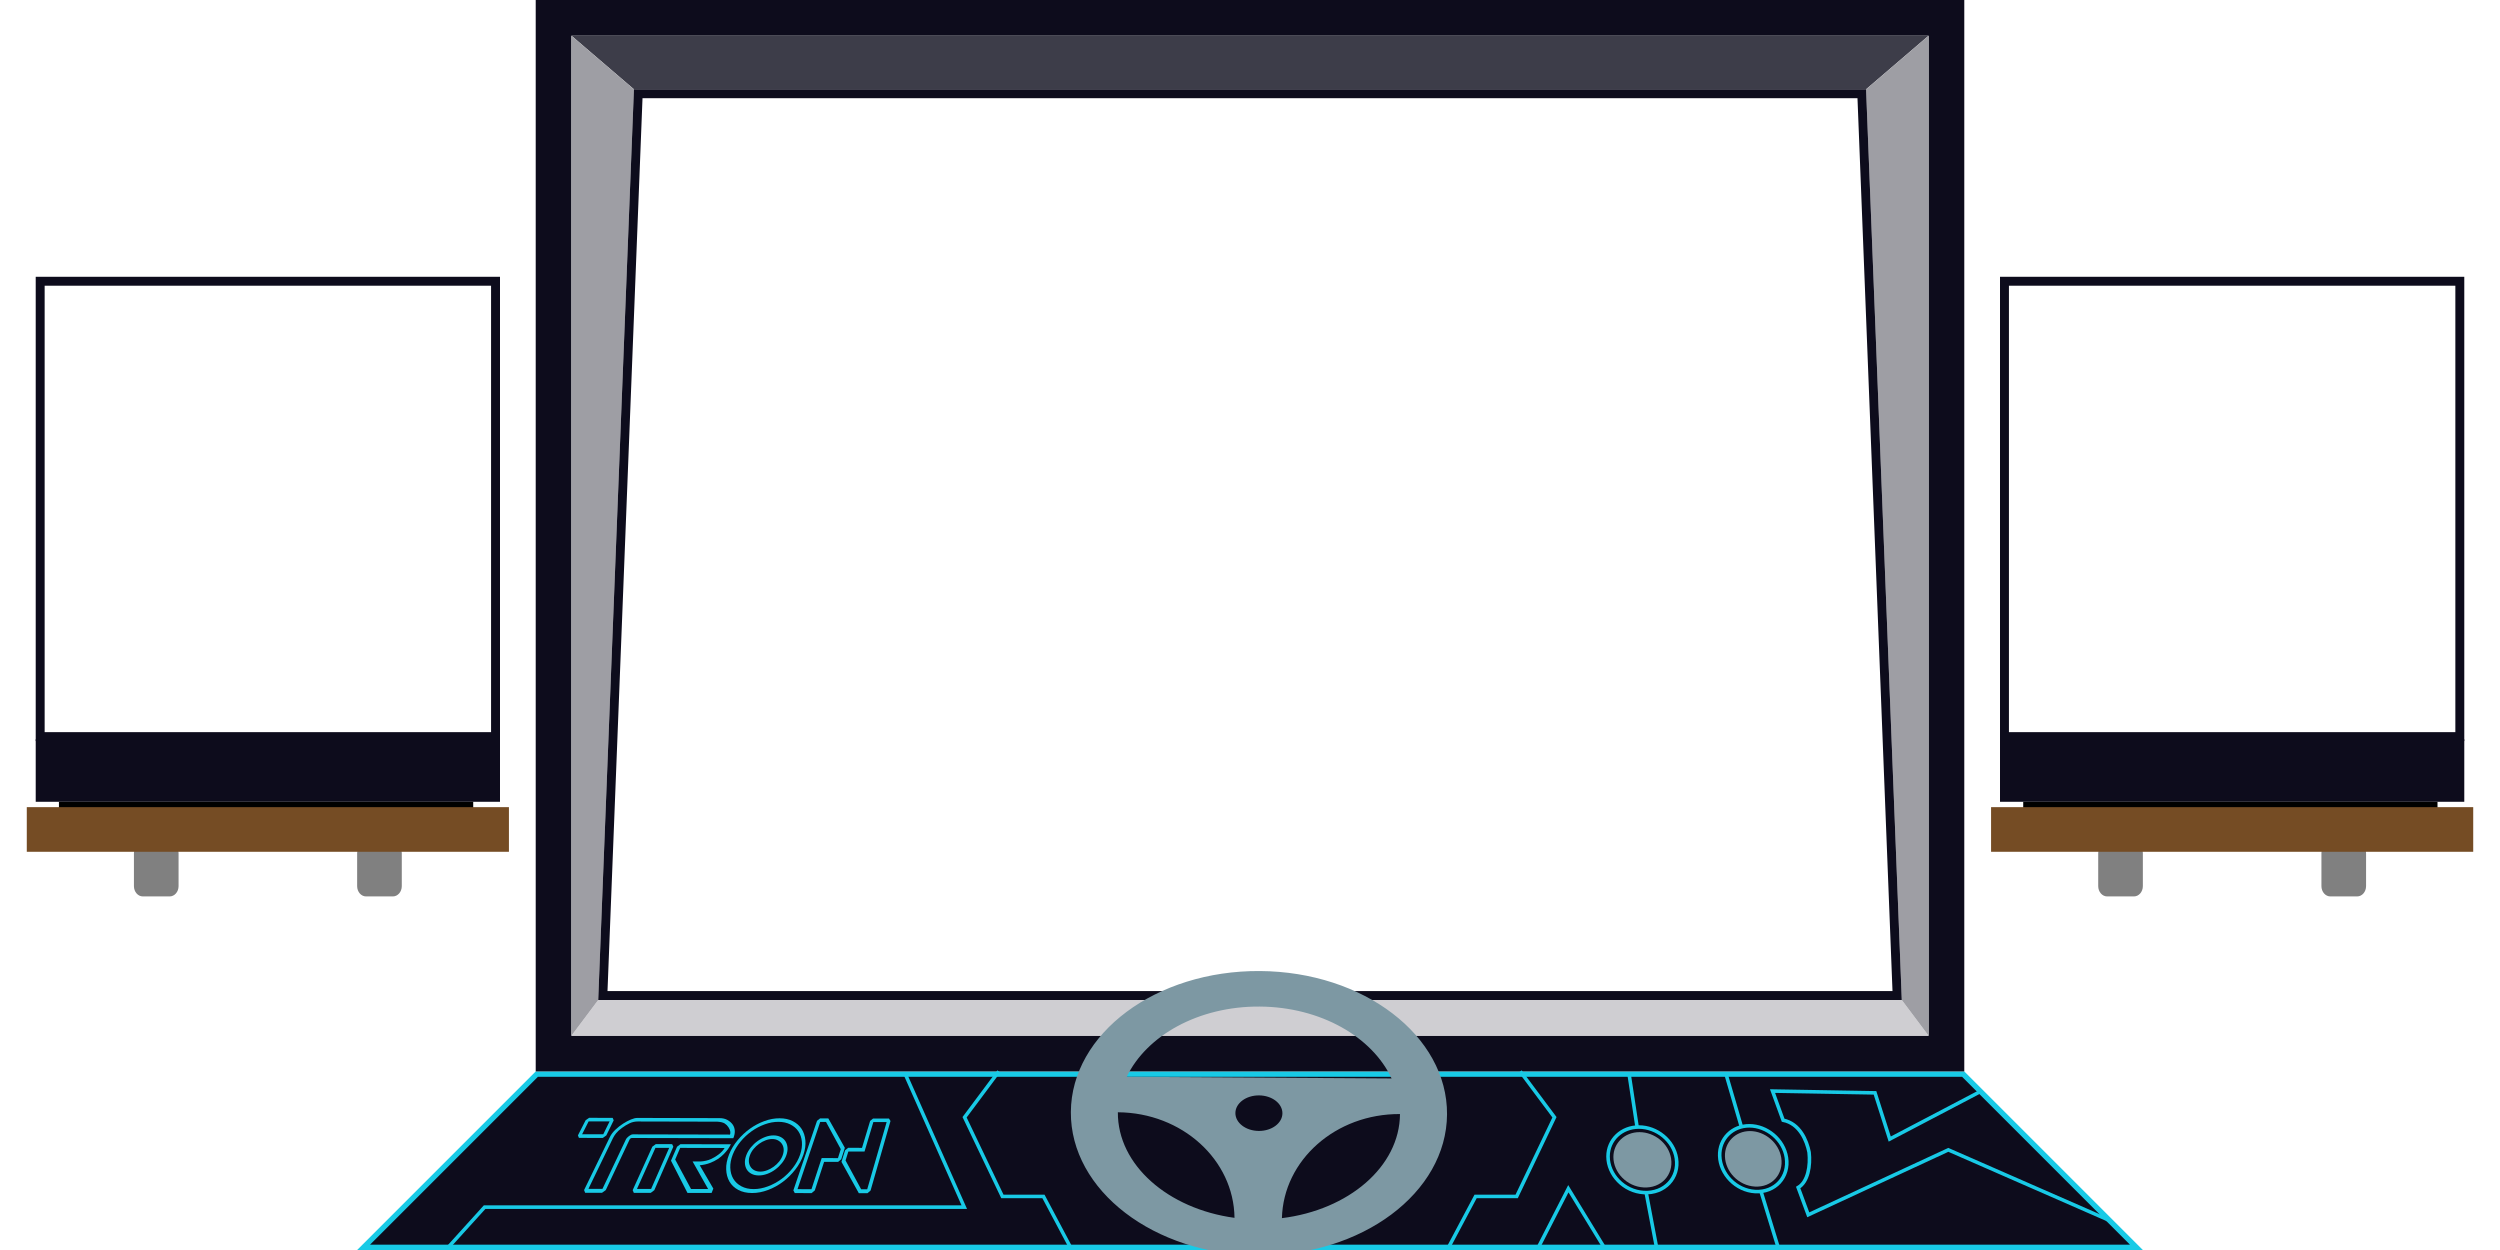
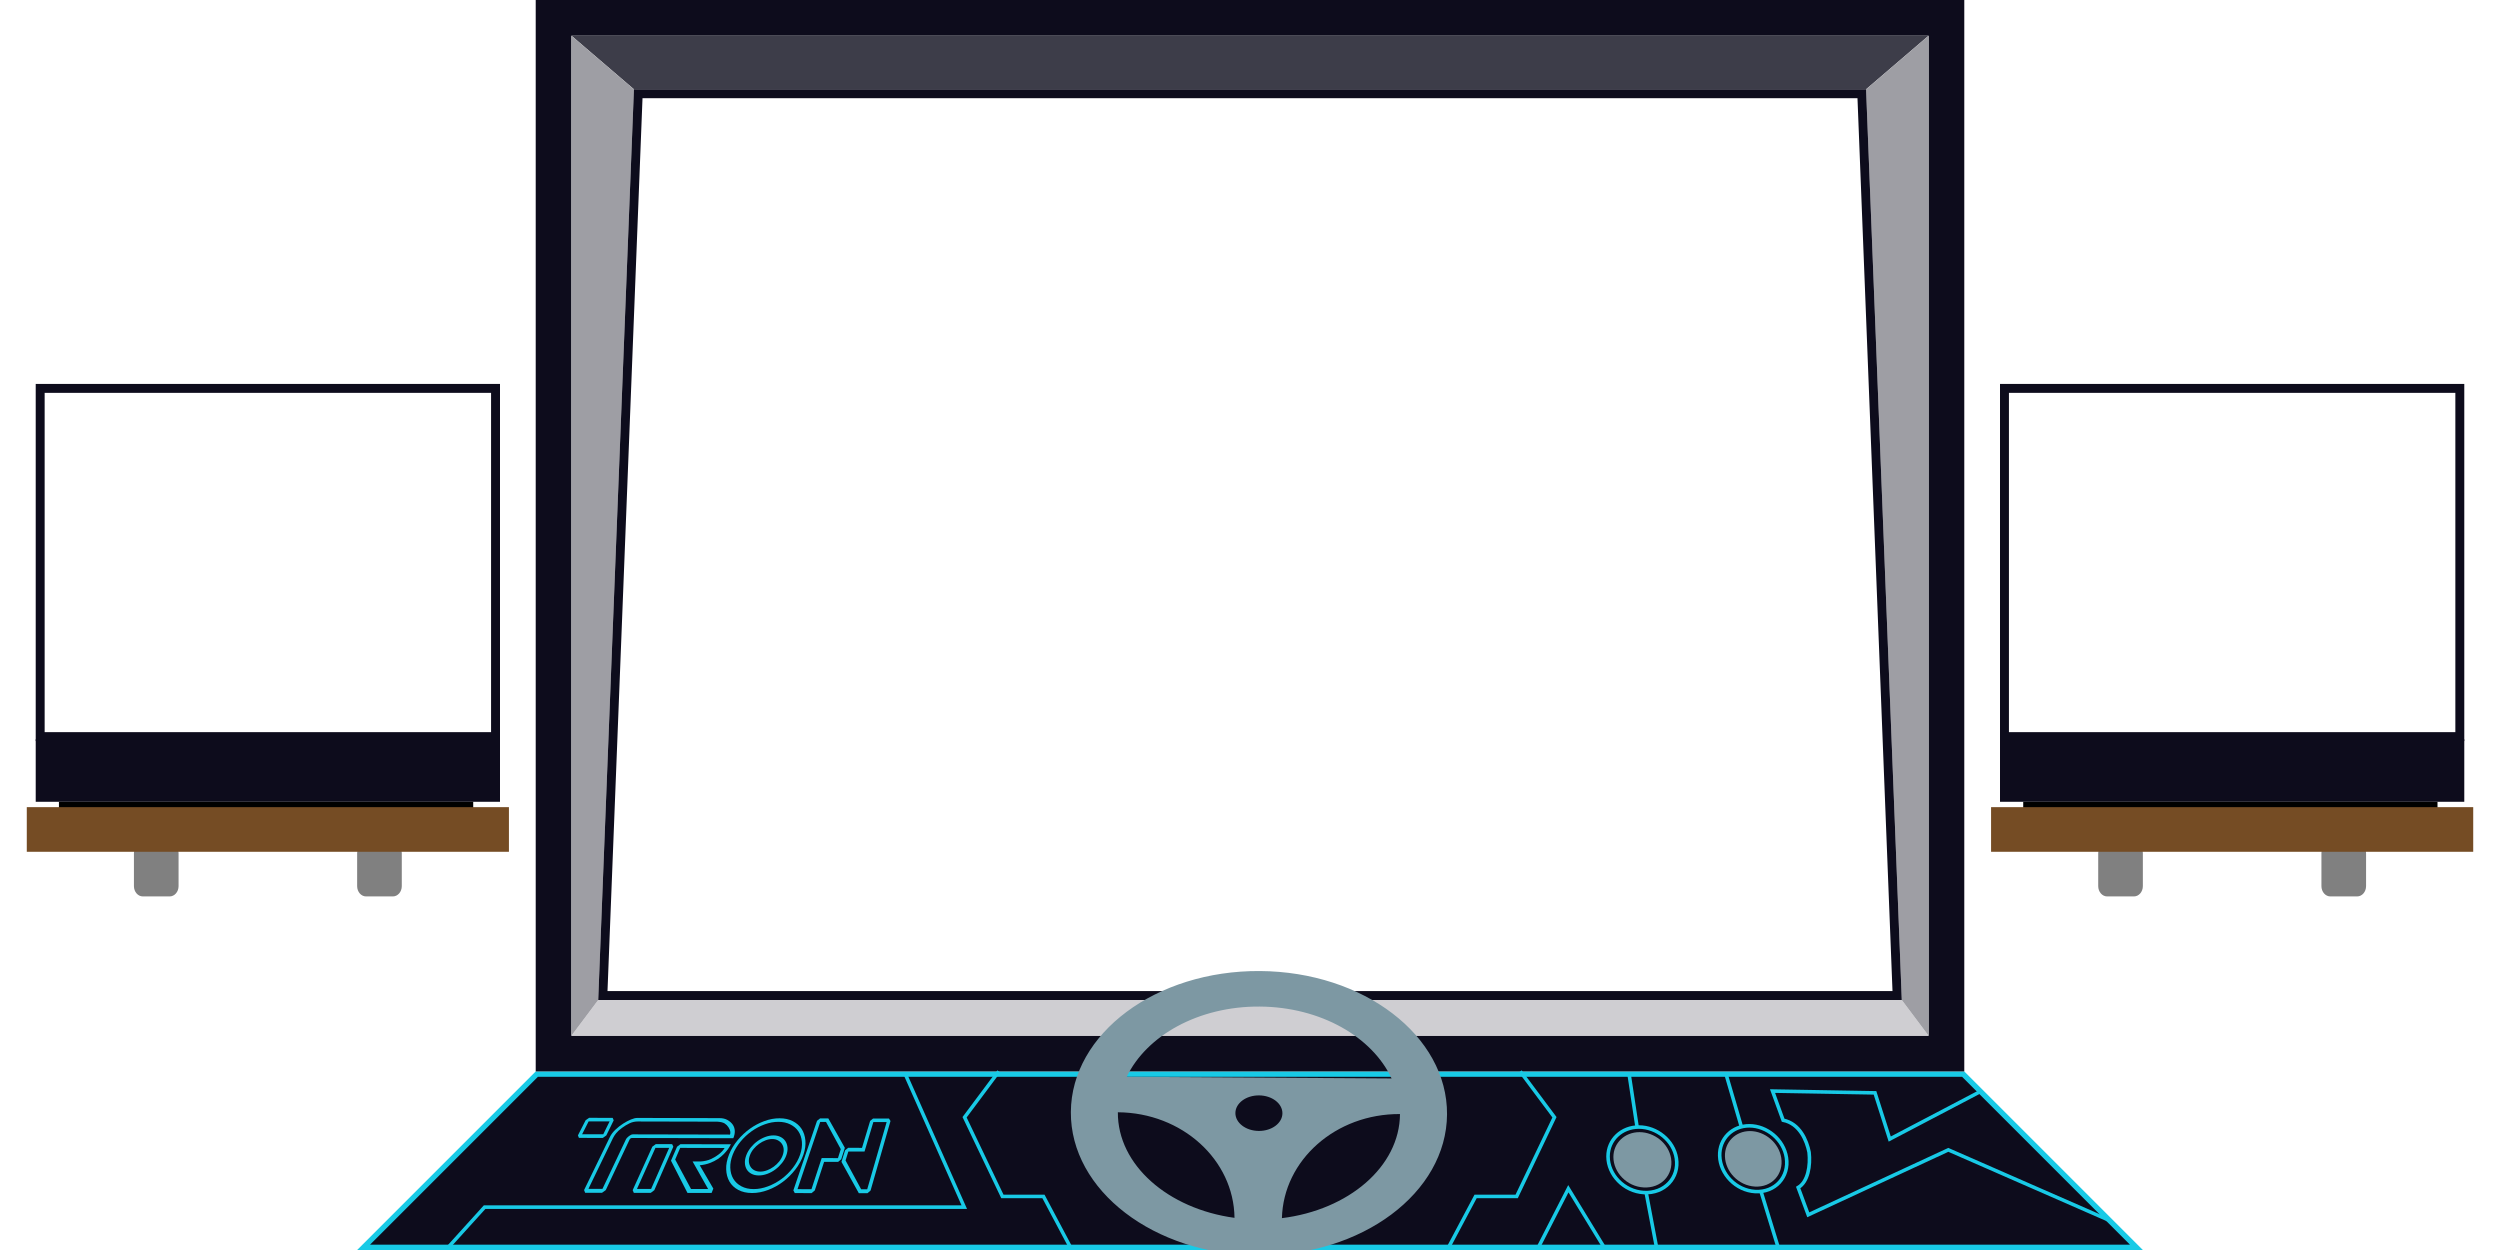
- <svg xmlns="http://www.w3.org/2000/svg" version="1.1" id="Layer_1" x="0px" y="0px" width="1400px" height="700px" viewBox="0 0 1400 700" enable-background="new 0 0 1400 700" xml:space="preserve">
+ <svg xmlns="http://www.w3.org/2000/svg" version="1.1" id="bg" x="0px" y="0px" width="1400px" height="700px" viewBox="0 0 1400 700" enable-background="new 0 0 1400 700" xml:space="preserve">
  <g id="dashboard">
    <polygon fill="#0D0C1C" points="203.621,698 300.621,601 1099.379,601 1196.379,698  " />
    <path fill="#18CAE6" d="M1098.758,603l94,94H207.243l94-94H1099 M1100,600H300L200,700h1000L1100,600L1100,600z" />
  </g>
  <g id="main_tv">
    <g>
      <path fill="#0D0C1C" d="M1080,20v560H320V20H1080 M1100,0H300v600h800V0L1100,0z" />
    </g>
    <polygon fill="#3D3D49" points="1045,50 355,50 320,20 1080,20  " />
    <polygon fill="#CFCED2" points="335,560 1065,560 1080,580 320,580  " />
    <polygon fill="#9E9EA4" points="335,560 320,580 320,20 355,50  " />
    <polygon fill="#9E9EA4" points="1065,560 1080,580 1080,20 1045,50  " />
    <g id="_x3C_Path_x3E__2_">
      <path fill="#0D0C1C" d="M1040.192,55l19.607,500H340.2l19.607-500H1040 M1045,50H355l-20,510h730L1045,50L1045,50z" />
    </g>
  </g>
  <g id="left_tv">
    <rect x="20" y="414" fill="#0D0C1C" width="260" height="35" />
    <rect x="33" y="449" width="232" height="4" />
    <path fill="#808080" d="M100,496.23c0,3.187-2.239,5.77-5,5.77H80c-2.761,0-5-2.583-5-5.77V477.77c0-3.187,2.239-5.77,5-5.77h15   c2.761,0,5,2.583,5,5.77V496.23z" />
    <path fill="#808080" d="M225,496.23c0,3.187-2.239,5.77-5,5.77h-15c-2.761,0-5-2.583-5-5.77V477.77c0-3.187,2.239-5.77,5-5.77h15   c2.761,0,5,2.583,5,5.77V496.23z" />
    <rect x="15" y="452" fill="#754C24" width="270" height="25" />
    <g id="_x3C_Path_x3E__1_">
-       <path fill="#0D0C1C" d="M275,160v250H25V160H275 M280,155h-5H25h-5v5v250v5h5h250h5v-5V160V155L280,155z" />
+       <path fill="#0D0C1C" d="M275,220v190H25V220H275 M280,215h-5H25h-5v5v190v5h5h250h5v-5V220V215L280,215z" />
    </g>
  </g>
  <g id="left_tv_1_">
    <rect x="1120" y="414" fill="#0D0C1C" width="260" height="35" />
    <rect x="1133" y="449" width="232" height="4" />
    <path fill="#808080" d="M1200,496.23c0,3.187-2.238,5.77-5,5.77h-15c-2.762,0-5-2.583-5-5.77V477.77c0-3.187,2.238-5.77,5-5.77h15   c2.762,0,5,2.583,5,5.77V496.23z" />
    <path fill="#808080" d="M1325,496.23c0,3.187-2.238,5.77-5,5.77h-15c-2.762,0-5-2.583-5-5.77V477.77c0-3.187,2.238-5.77,5-5.77h15   c2.762,0,5,2.583,5,5.77V496.23z" />
    <rect x="1115" y="452" fill="#754C24" width="270" height="25" />
    <g id="_x3C_Path_x3E__3_">
-       <path fill="#0D0C1C" d="M1375,160v250h-250V160H1375 M1380,155h-5h-250h-5v5v250v5h5h250h5v-5V160V155L1380,155z" />
+       <path fill="#0D0C1C" d="M1375,220v190h-250V220H1375 M1380,215h-5h-250h-5v5v190v5h5h250h5v-5V220V215L1380,215z" />
    </g>
  </g>
  <g id="wheel">
    <path fill="#7D98A3" d="M705.514,543.779c-58.153-0.359-105.535,34.979-105.836,78.931c-0.299,43.961,46.613,79.912,104.786,80.287   c58.185,0.375,105.595-34.981,105.874-78.959C810.617,580.07,763.677,544.139,705.514,543.779z M705.382,563.675   c34.275,0.212,63.126,17.075,73.907,40.263l-148.323-0.93C642.055,579.962,671.109,563.462,705.382,563.675z M704.922,633.324   c-7.274-0.044-13.135-4.534-13.1-10.034c0.036-5.5,5.959-9.914,13.233-9.868c7.279,0.046,13.137,4.533,13.1,10.036   C718.118,628.958,712.201,633.371,704.922,633.324z M626.002,622.874c35.968,0.228,64.931,26.612,65.324,59.117   C654.127,676.933,625.803,652.356,626.002,622.874z M717.873,682.16c0.831-32.497,30.14-58.516,66.123-58.29   C783.808,653.362,755.147,677.579,717.873,682.16z" />
  </g>
  <path id="left_button" fill="#7D98A3" d="M935.809,648.77c1.433,9.174-5.543,16.76-15.373,16.198  c-9.486-0.542-16.936-8.471-16.936-17.055c0-7.924,6.431-13.913,14.583-13.913C926.49,634,934.491,640.343,935.809,648.77z" />
  <path id="right_button" fill="#7D98A3" d="M997.507,648.413c1.41,9.148-5.295,16.617-14.771,16.065  c-9.152-0.531-16.543-8.358-16.769-16.938c-0.212-8.021,5.975-14.144,14.02-14.138C988.282,633.408,996.194,639.896,997.507,648.413  z" />
  <g id="decorations">
    <path fill="none" stroke="#18CAE6" stroke-width="2" stroke-miterlimit="10" d="M1000.399,648.279   c1.643,10.825-6.305,19.642-17.502,18.992c-10.821-0.626-19.578-9.869-19.868-20.026c-0.272-9.518,7.057-16.797,16.608-16.79   C989.487,630.463,998.866,638.177,1000.399,648.279z" />
    <path fill="none" stroke="#18CAE6" stroke-width="2" stroke-miterlimit="10" d="M1180.667,683.166l-89.604-39.25l-78.44,36.376   l-5.642-15.274c5.508-3.234,6.937-12.268,6.114-19.725c-1.305-6.618-5.262-16.126-14.541-17.979L992.616,611l57.384,1l8.25,25.875   L1109.5,611" />
    <line fill="none" stroke="#18CAE6" stroke-width="2" stroke-miterlimit="10" x1="986.049" y1="666.833" x2="996.067" y2="699.5" />
    <line fill="none" stroke="#18CAE6" stroke-width="2" stroke-miterlimit="10" x1="916.699" y1="630.647" x2="912.152" y2="600.648" />
    <line fill="none" stroke="#18CAE6" stroke-width="2" stroke-miterlimit="10" x1="966.547" y1="601.453" x2="975.041" y2="630.563" />
    <polyline fill="none" stroke="#18CAE6" stroke-width="2" stroke-miterlimit="10" points="861.49,698.48 878.277,665.68    898.294,698.48  " />
    <g>
      <path fill="#18CAE6" d="M327.955,627.338l1.953-1.362l13.184,0.031l0.586,1.369l-4.145,8.47l-1.96,1.396l-13.38-0.028l-0.56-1.404    L327.955,627.338z M325.983,635.175l11.842,0.026l3.544-7.203l-11.731-0.028L325.983,635.175z M402.983,626.153    c1.708,0.005,3.171,0.348,4.394,1.034c1.224,0.687,2.195,1.537,2.914,2.549c0.718,1.016,1.115,2.177,1.188,3.484    c0.073,1.313-0.203,2.708-0.825,4.183l-56.697-0.124c-0.656-0.001-1.13,0.311-1.424,0.934l-13.305,28.239l-2.098,1.512    l-9.451-0.014l-0.589-1.517l14.476-29.767c0.68-1.398,1.699-2.743,3.056-4.033c1.352-1.287,2.788-2.415,4.309-3.388    c1.518-0.969,2.977-1.745,4.382-2.332c1.401-0.584,2.596-0.876,3.584-0.873L402.983,626.153z M408.812,635.359    c0.202-0.502,0.245-1.093,0.134-1.77c-0.113-0.674-0.445-1.445-0.996-2.311c-0.548-0.862-1.253-1.571-2.115-2.127    c-0.859-0.554-2.217-0.891-4.072-1.01l-44.665-0.106c-1.601-0.005-3.117,0.336-4.55,1.02c-1.437,0.685-2.866,1.551-4.292,2.605    c-1.429,1.056-2.518,2.058-3.264,3.004c-0.748,0.948-1.328,1.851-1.743,2.709l-13.723,28.372l7.864,0.013l13.138-27.725    c0.13-0.273,0.35-0.576,0.662-0.907c0.31-0.33,0.646-0.632,1.005-0.904c0.36-0.269,0.73-0.502,1.111-0.696    c0.379-0.191,0.744-0.289,1.09-0.288L408.812,635.359z M365.311,642.131l1.919-1.415l9.176,0.019l0.657,1.421l-10.644,24.34    l-1.984,1.511l-9.5-0.015l-0.639-1.515L365.311,642.131z M356.708,665.789l7.915,0.013l10.118-22.999l-7.687-0.017    L356.708,665.789z M409.303,640.806c-0.538,1.061-1.104,1.998-1.696,2.807c-0.595,0.811-1.357,1.702-2.291,2.676    c-0.936,0.977-2.044,1.894-3.327,2.754c-1.286,0.861-2.785,1.614-4.495,2.256c-1.714,0.643-3.595,1.065-5.64,1.264l7.612,13.042    l-0.974,2.454l-13.509-0.021l-9.229-18.051l3.401-7.827l1.894-1.415L409.303,640.806z M378.098,649.328l8.875,16.508l9.58,0.016    l-8.7-15.419l4.406,0.008c2.297-0.156,4.282-0.626,5.949-1.405c1.666-0.779,3.1-1.647,4.303-2.603    c1.42-1.11,2.519-2.301,3.297-3.566l-24.897-0.051L378.098,649.328z" />
      <path fill="#18CAE6" d="M408.247,646.564c1.129-2.859,2.739-5.539,4.826-8.043c2.073-2.488,4.368-4.631,6.888-6.437    c2.507-1.795,5.197-3.219,8.073-4.278c2.866-1.056,5.718-1.579,8.56-1.571c2.802,0.006,5.253,0.543,7.356,1.608    c2.107,1.071,3.751,2.506,4.932,4.308c1.184,1.812,1.896,3.961,2.134,6.452c0.239,2.506-0.127,5.187-1.104,8.042    c-0.997,2.919-2.498,5.677-4.506,8.268c-2.021,2.608-4.311,4.885-6.867,6.82c-2.569,1.948-5.365,3.496-8.384,4.641    c-3.029,1.148-6.026,1.723-8.983,1.718c-2.999-0.004-5.581-0.587-7.741-1.743c-2.155-1.155-3.799-2.709-4.933-4.664    c-1.128-1.944-1.74-4.227-1.838-6.843C406.561,652.245,407.093,649.482,408.247,646.564z M410.349,646.567    c-1.004,2.561-1.468,5.016-1.385,7.365c0.083,2.363,0.646,4.423,1.691,6.174c1.049,1.761,2.549,3.163,4.503,4.206    c1.957,1.048,4.253,1.573,6.885,1.577c2.631,0.005,5.321-0.515,8.065-1.552c2.736-1.037,5.286-2.432,7.648-4.185    c2.35-1.745,4.436-3.799,6.257-6.157c1.809-2.344,3.152-4.795,4.033-7.353c0.875-2.541,1.21-4.947,1.013-7.225    c-0.197-2.263-0.852-4.213-1.961-5.856c-1.105-1.638-2.619-2.934-4.542-3.895c-1.92-0.956-4.13-1.438-6.637-1.443    c-2.507-0.008-5.061,0.464-7.662,1.409c-2.611,0.951-5.06,2.239-7.35,3.869c-2.301,1.637-4.383,3.584-6.247,5.843    C412.784,641.619,411.345,644.026,410.349,646.567z M417.942,646.881c0.594-1.551,1.438-2.997,2.532-4.339    c1.091-1.338,2.325-2.504,3.707-3.498c1.376-0.994,2.847-1.781,4.411-2.361c1.561-0.577,3.089-0.865,4.585-0.863    c1.496,0.005,2.817,0.3,3.969,0.884c1.153,0.586,2.051,1.377,2.695,2.374c0.646,1,1.03,2.169,1.154,3.508    c0.124,1.343-0.087,2.79-0.636,4.342c-0.551,1.558-1.373,3.02-2.463,4.387c-1.095,1.372-2.338,2.576-3.729,3.608    c-1.396,1.037-2.901,1.853-4.514,2.444c-1.617,0.591-3.195,0.884-4.735,0.882c-1.54-0.003-2.891-0.303-4.05-0.899    c-1.158-0.595-2.052-1.414-2.683-2.454c-0.63-1.038-0.975-2.246-1.04-3.62C417.079,649.905,417.346,648.44,417.942,646.881z     M419.986,646.887c-0.486,1.277-0.69,2.46-0.613,3.545c0.076,1.089,0.376,2.06,0.9,2.912c0.524,0.853,1.256,1.525,2.193,2.016    c0.94,0.491,2.041,0.739,3.301,0.741c1.22,0.002,2.482-0.241,3.781-0.729c1.298-0.486,2.533-1.155,3.703-2.005    c1.167-0.848,2.19-1.816,3.07-2.903c0.874-1.084,1.54-2.264,1.996-3.542c0.454-1.272,0.628-2.443,0.526-3.514    c-0.104-1.065-0.432-2.011-0.985-2.838c-0.552-0.823-1.288-1.479-2.208-1.971c-0.919-0.49-1.975-0.736-3.167-0.739    c-1.231-0.002-2.485,0.238-3.764,0.724c-1.281,0.486-2.49,1.139-3.628,1.96c-1.142,0.823-2.157,1.766-3.044,2.83    C421.157,644.442,420.47,645.612,419.986,646.887z" />
      <path fill="#18CAE6" d="M445.084,668.129l-0.803-1.513l13.263-38.967l1.713-1.359l4.598,0.012l9.256,16.468l-2.02,6.436    l-1.742,1.443l-7.847-0.015l-5.206,16.001l-1.81,1.508L445.084,668.129z M454.431,665.942l5.713-17.418l9.11,0.018l1.584-5.008    l-8.271-15.247l-3.245-0.007l-12.716,37.649L454.431,665.942z M497.829,626.384l0.856,1.365l-11.156,38.934l-1.748,1.508    l-4.845-0.007l-9.715-17.532l2.022-6.459l1.72-1.42l7.764,0.018l4.542-15.068l1.658-1.359L497.829,626.384z M489.072,628.352    l-4.936,16.516l-9.063-0.018l-1.558,5.021l8.725,16.114l3.399,0.005l10.878-37.621L489.072,628.352z" />
    </g>
    <polyline fill="none" stroke="#18CAE6" stroke-width="2" stroke-miterlimit="10" points="250.747,698.789 271.376,676 540,676    507.259,602.208  " />
    <path fill="none" stroke="#18CAE6" stroke-width="2" stroke-miterlimit="10" d="M938.774,648.635   c1.697,10.868-6.566,19.854-18.212,19.189c-11.238-0.643-20.063-10.035-20.063-20.204c0-9.387,7.618-16.481,17.275-16.481   C927.735,631.139,937.214,638.652,938.774,648.635z" />
    <line fill="none" stroke="#18CAE6" stroke-width="2" stroke-miterlimit="10" x1="921.929" y1="668.234" x2="927.833" y2="699.396" />
    <polyline fill="none" stroke="#18CAE6" stroke-width="2" stroke-miterlimit="10" points="600,699.5 584.333,670 561.333,670    540.167,625.667 559.333,600  " />
    <polyline fill="none" stroke="#18CAE6" stroke-width="2" stroke-miterlimit="10" points="810.666,699.5 826.333,670 849.333,670    870.499,625.667 851.333,600  " />
  </g>
</svg>
